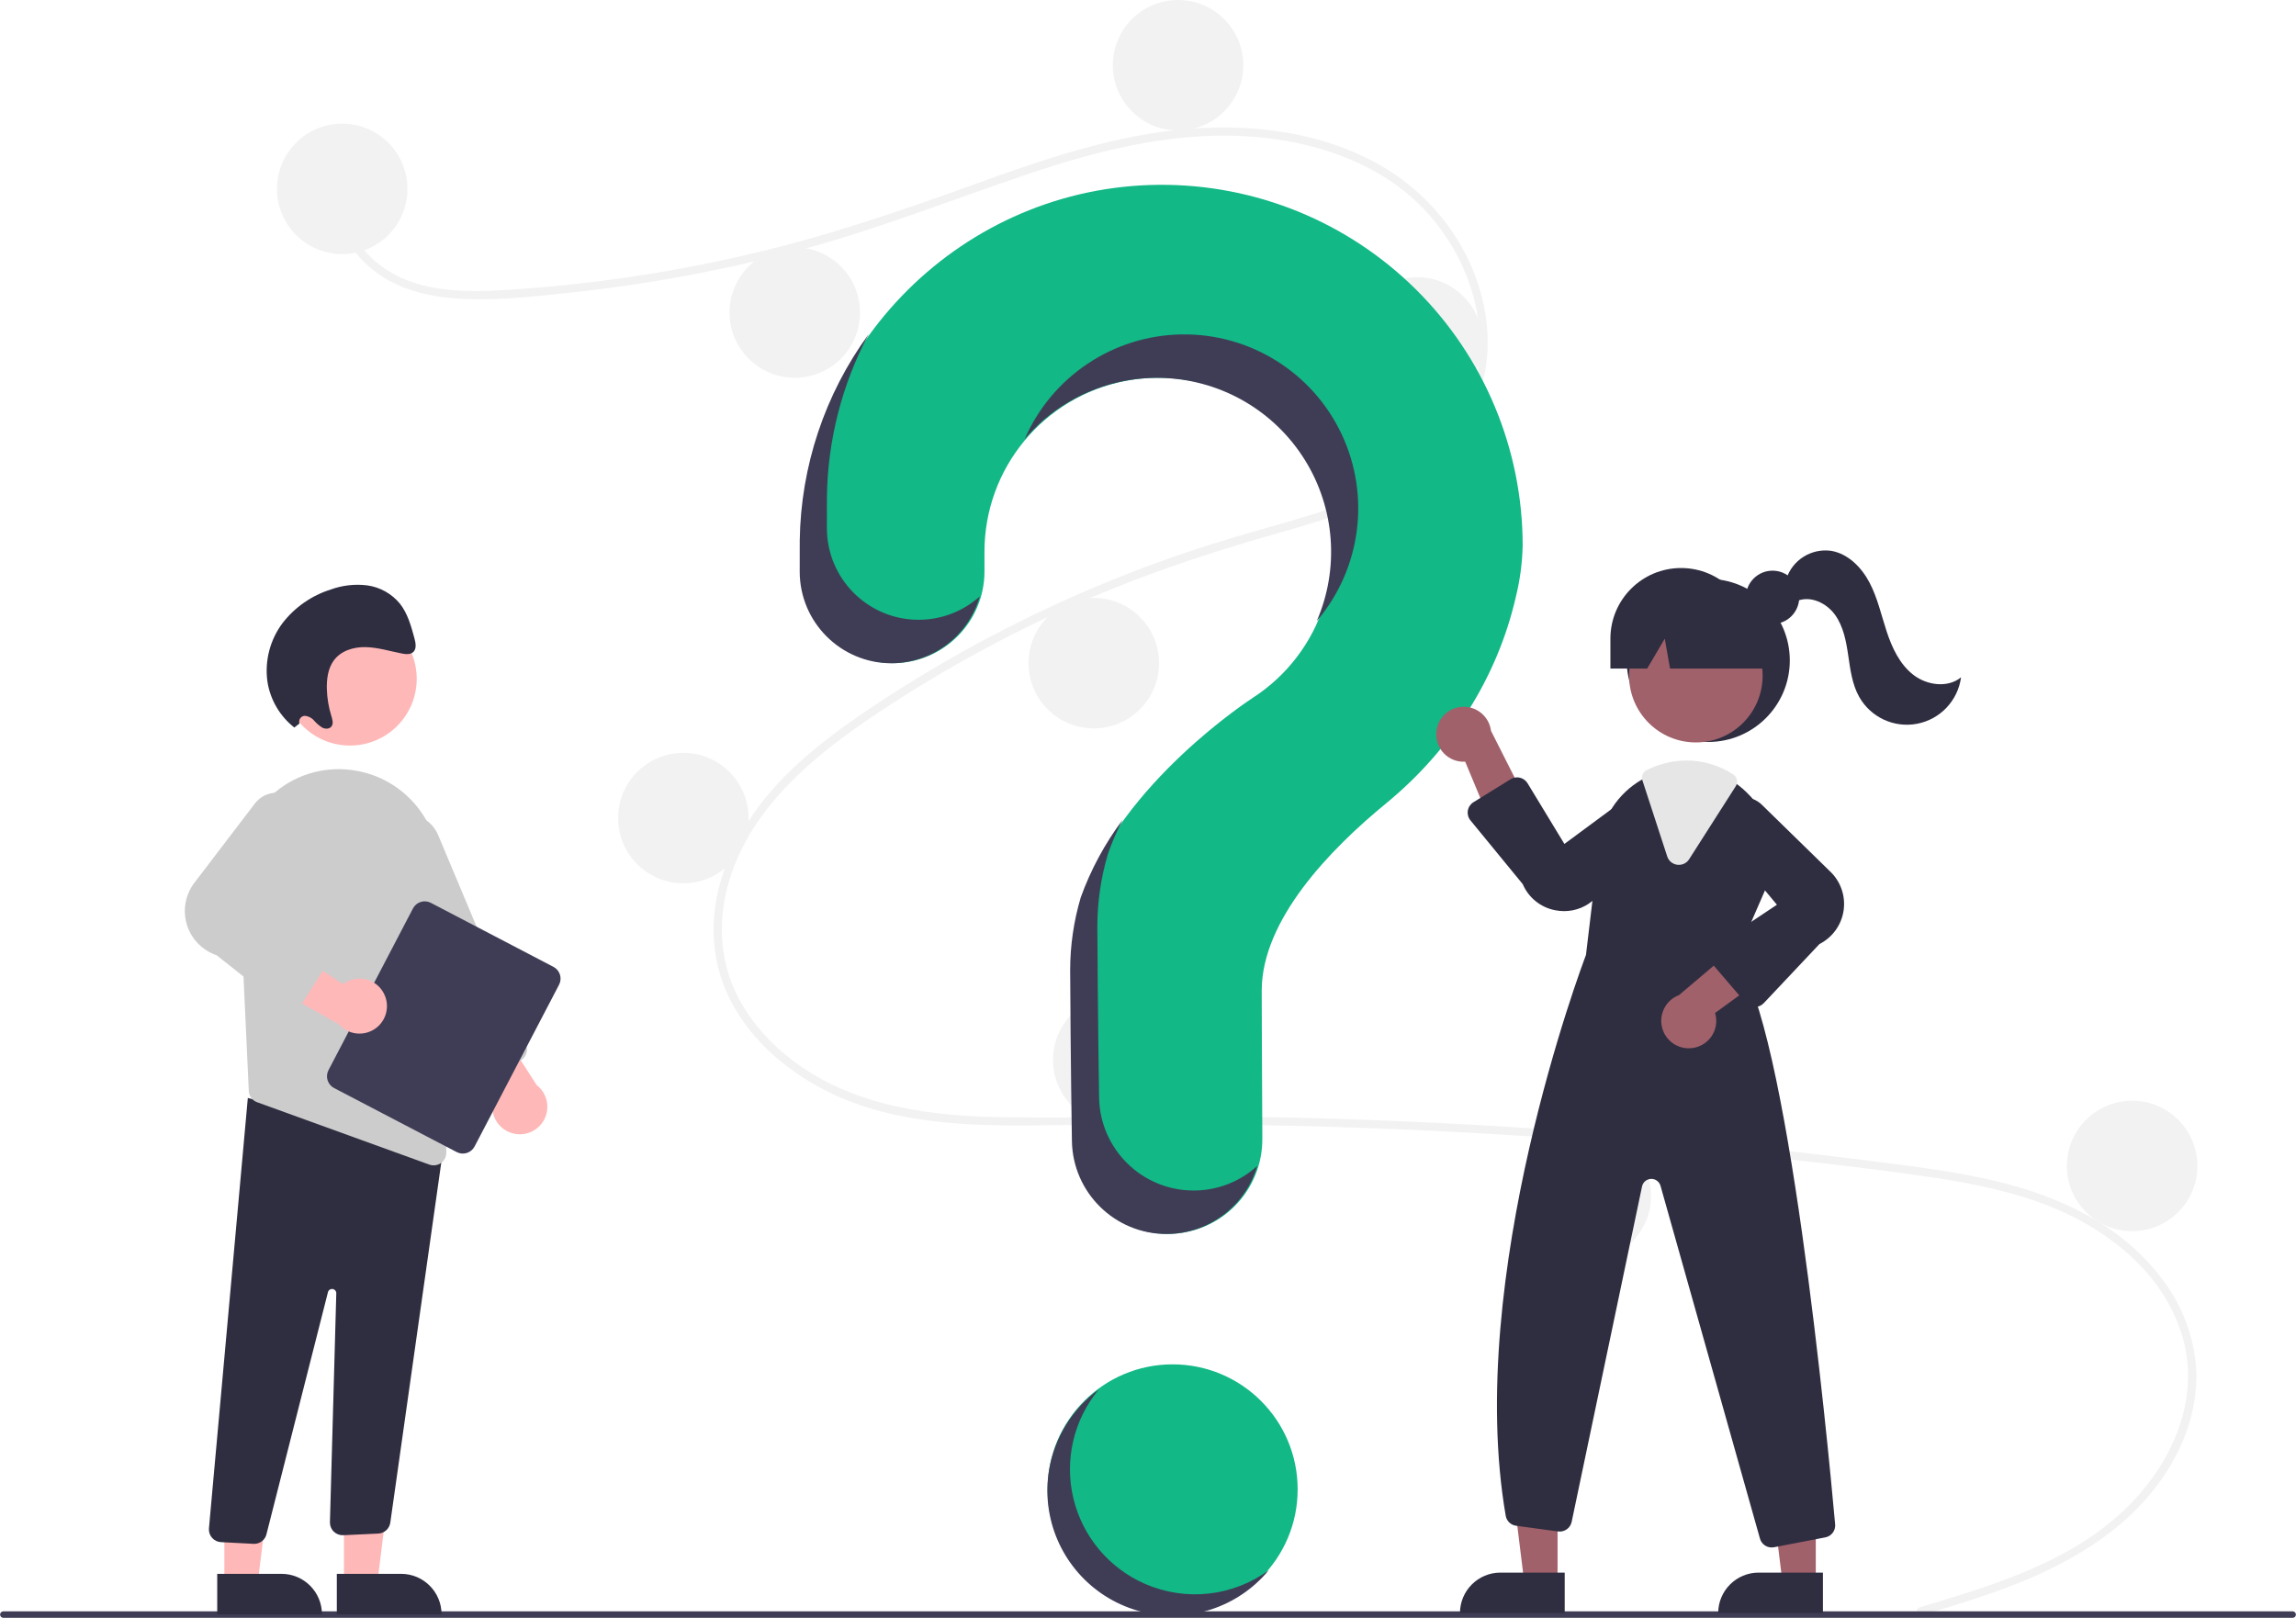
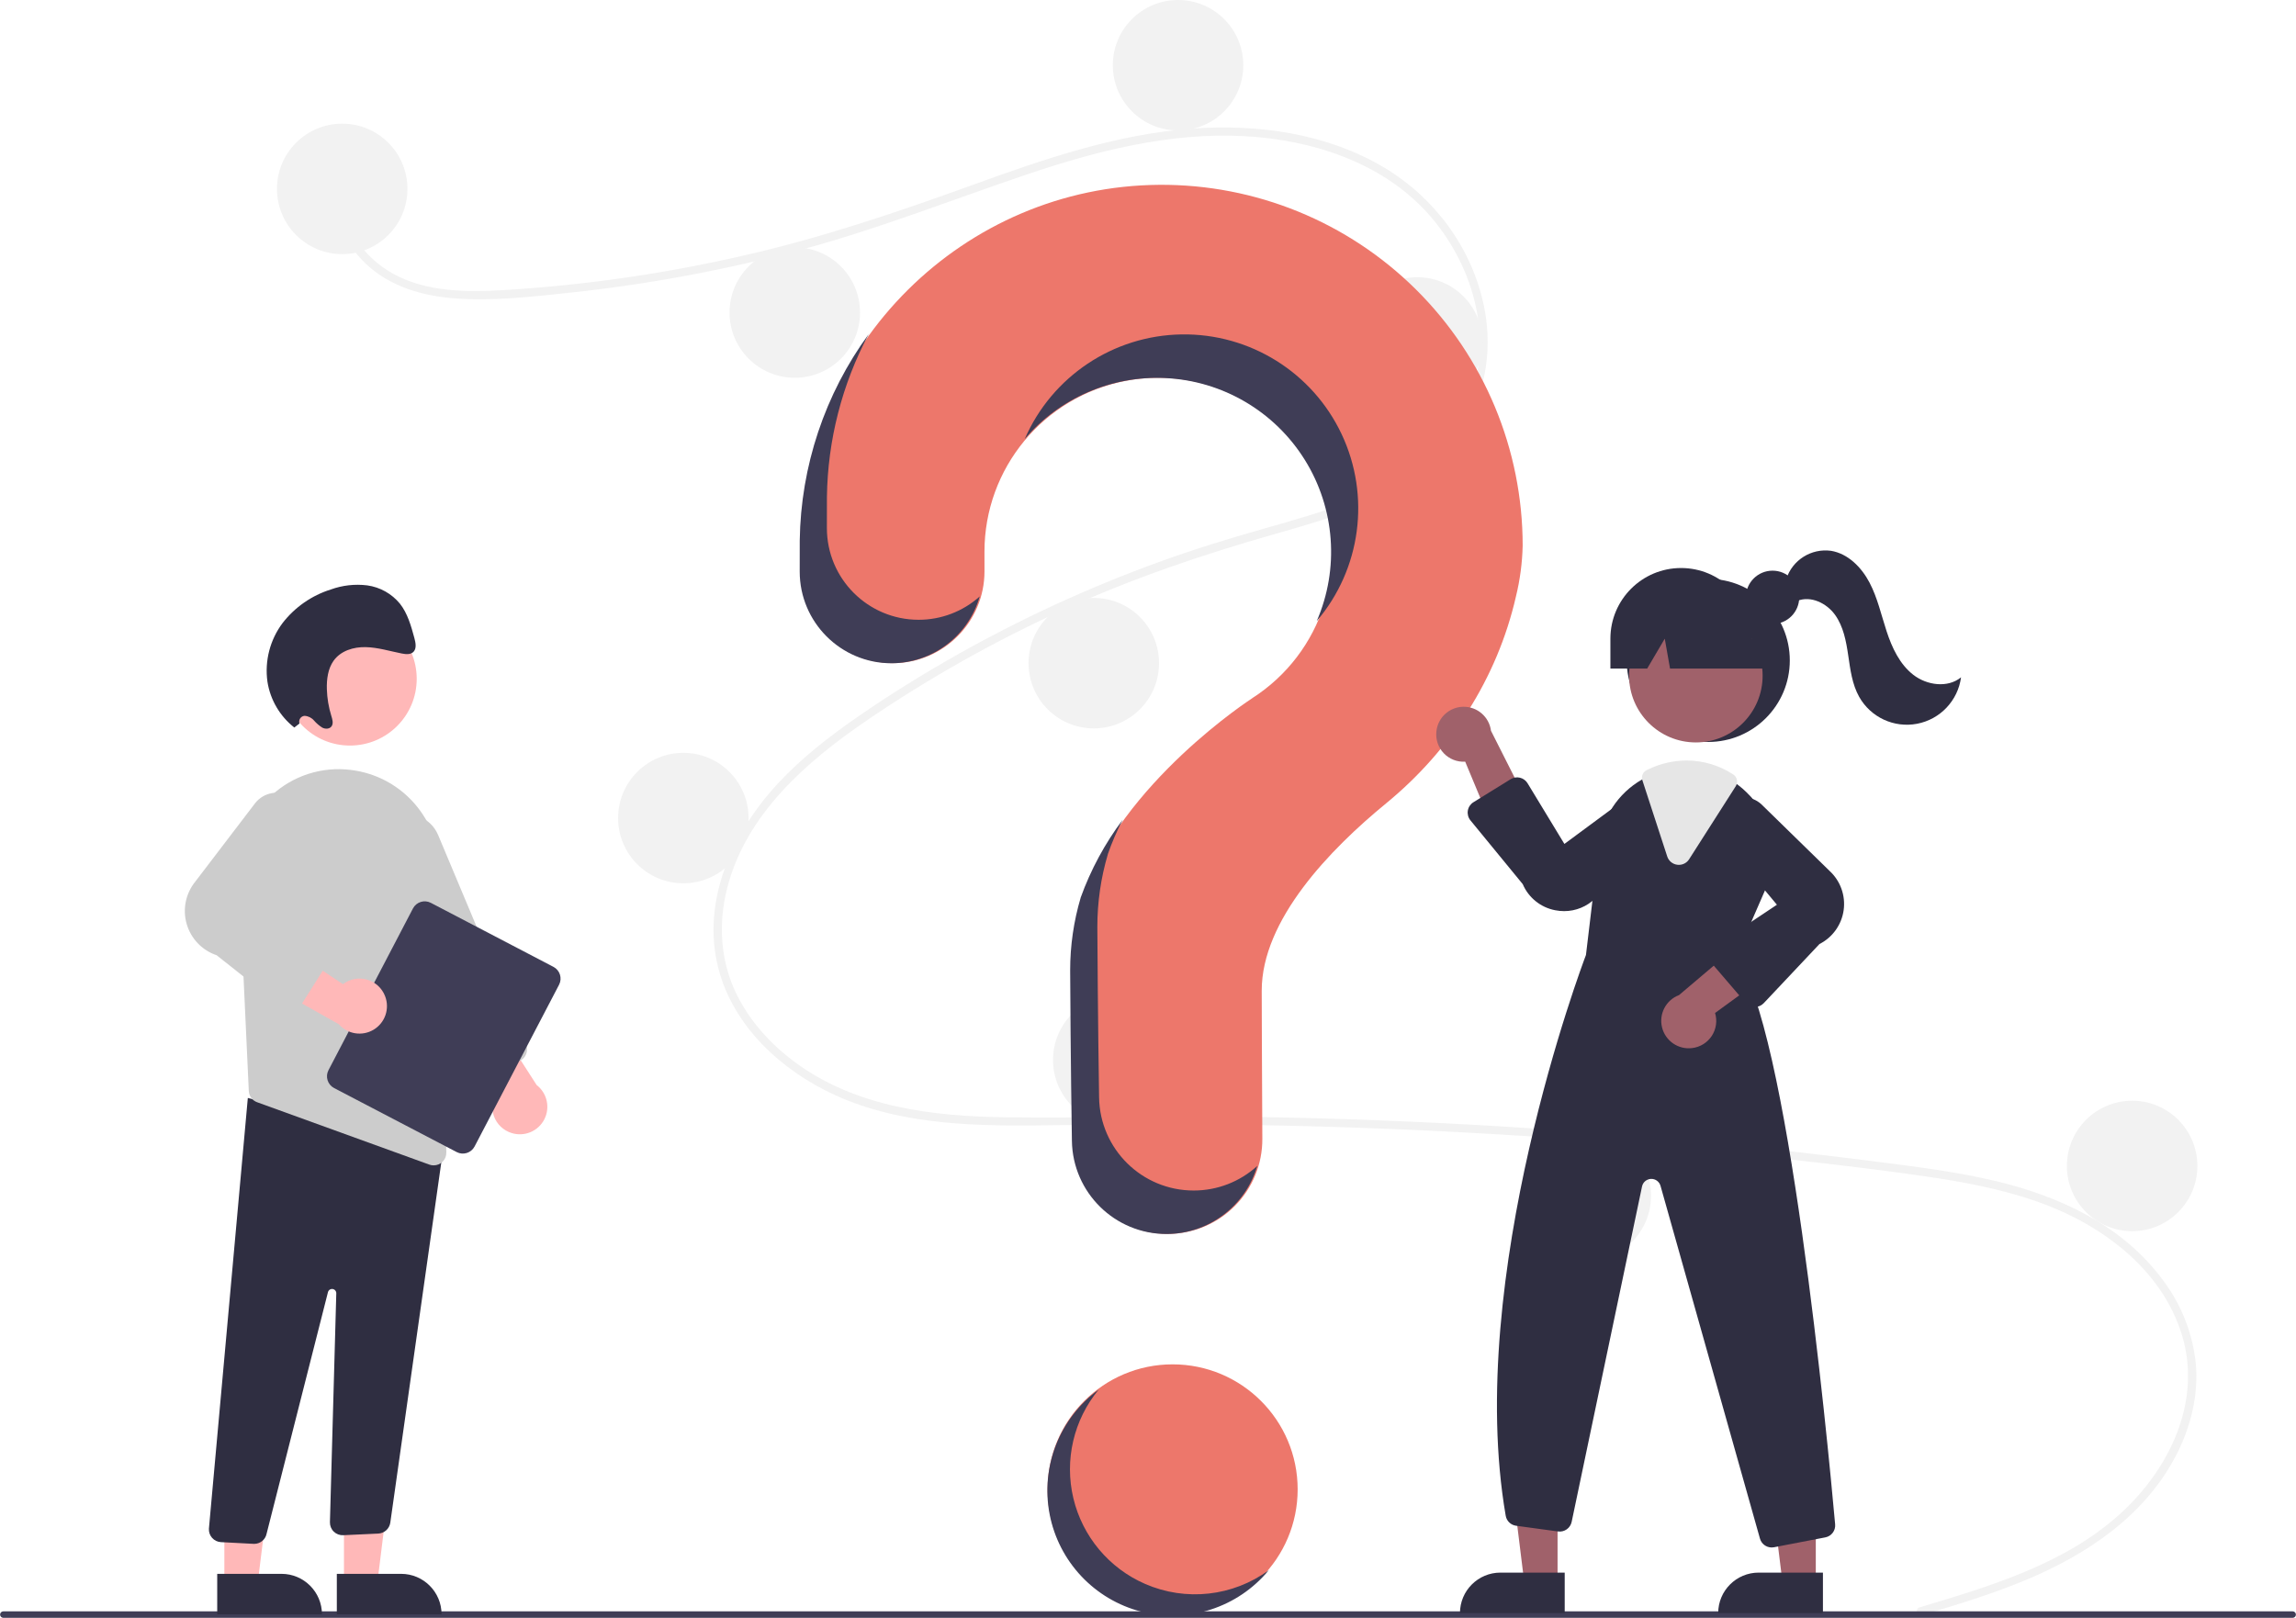
<svg xmlns="http://www.w3.org/2000/svg" data-name="Layer 1" width="844.675" height="595.262" viewBox="0 0 844.675 595.262">
-   <circle cx="431.393" cy="548" r="46" fill="#12b886" />
+   <circle cx="431.393" cy="548" r="46" fill="#ed776b" />
  <path d="M883.862,743.785c25.735-7.729,53.094-15.788,73.503-34.161,18.238-16.418,30.55-41.489,22.995-66.112-7.54-24.572-30.124-40.956-53.442-49.105-13.225-4.622-27.061-7.186-40.891-9.2-15.035-2.19-30.136-3.984-45.23-5.71q-91.677-10.486-184.044-12.811c-30.385-.765-60.764-.747-91.152-.306-27.139.394-55.722.384-80.899-11.151-19.578-8.97-37.348-25.289-42.803-46.734-6.297-24.755,5.318-49.964,21.98-67.892,8.783-9.45,19.047-17.404,29.636-24.717,11.487-7.934,23.375-15.306,35.521-22.188a494.634,494.634,0,0,1,74.767-34.468c12.746-4.634,25.68-8.633,38.728-12.321,11.017-3.115,22.068-6.234,32.716-10.477,20.583-8.204,40.161-22.1,45.395-44.881,4.96-21.591-3.403-45.031-18.065-61.071-16.963-18.557-42.539-26.692-67.06-28.008-27.528-1.478-54.422,5.412-80.297,14.156-27.597,9.326-54.599,20.049-82.778,27.603a556.958,556.958,0,0,1-85.196,15.837c-14.082,1.5-28.59,3.193-42.756,2.045-11.872-.962-23.684-4.454-32.434-12.88-7.503-7.225-11.972-17.154-10.435-27.632.279-1.903,3.17-1.094,2.893.798-1.87,12.755,6.8,24.509,17.484,30.529,12.348,6.958,27.374,6.968,41.122,6.172a537.825,537.825,0,0,0,88.515-12.796c28.593-6.531,56.164-15.866,83.704-25.839,26.156-9.472,52.897-18.716,80.84-20.767,24.246-1.78,49.752,1.752,70.874,14.423,18.564,11.136,32.215,29.707,36.565,51.018,4.25,20.825-1.636,41.785-17.4,56.317-16.321,15.046-38.701,21.479-59.557,27.404-26.452,7.514-52.337,16.298-77.392,27.703a485.824,485.824,0,0,0-72.8,40.928c-22.246,15.202-44.201,34.331-51.237,61.451-3.277,12.633-2.672,26.032,2.812,37.965,4.876,10.61,12.907,19.535,22.262,26.419,22.321,16.424,50.453,19.797,77.414,20.132,30.281.377,60.564-.645,90.855-.148q92.599,1.52,184.819,11.273,23.108,2.446,46.158,5.407c13.822,1.776,27.69,3.541,41.278,6.695,24.162,5.608,47.674,16.392,62.692,36.878a61.319,61.319,0,0,1,11.947,30.446c1.051,11.524-1.77,23.069-6.98,33.321-11.532,22.69-33.134,37.123-56.073,46.605-12.287,5.079-25.032,8.926-37.752,12.746-1.853.557-2.645-2.338-.798-2.893Z" transform="translate(-177.6623 -152.3692)" fill="#f2f2f2" />
  <circle cx="125.893" cy="69.5" r="24" fill="#f2f2f2" />
  <circle cx="292.393" cy="115" r="24" fill="#f2f2f2" />
  <circle cx="433.393" cy="24" r="24" fill="#f2f2f2" />
  <circle cx="521.393" cy="126" r="24" fill="#f2f2f2" />
  <circle cx="402.393" cy="244" r="24" fill="#f2f2f2" />
  <circle cx="251.393" cy="301" r="24" fill="#f2f2f2" />
  <circle cx="411.393" cy="390" r="24" fill="#f2f2f2" />
  <circle cx="583.393" cy="440" r="24" fill="#f2f2f2" />
  <circle cx="784.393" cy="429" r="24" fill="#f2f2f2" />
-   <path d="M604.128,220.373c-71.892.508-130.756,58.93-131.777,130.816-.009.664-.014,5.33-.013,11.434a33.748,33.748,0,0,0,33.744,33.746h0a33.769,33.769,0,0,0,33.761-33.798c-.003-4.152-.006-7.026-.006-7.202a64,64,0,1,1,98.52,53.879l.012.014s-48.028,30.92-62.671,73.335l.012.003a94.004,94.004,0,0,0-3.874,26.768c0,3.725.219,36.321.643,62.778a34.786,34.786,0,0,0,34.79,34.222h0a34.796,34.796,0,0,0,34.794-35.011c-.147-24.229-.227-52.442-.227-54.489,0-26.045,25.125-51.995,45.764-68.917,23.766-19.487,40.868-46.043,47.737-75.999a86.762,86.762,0,0,0,2.499-18.834A132.75,132.75,0,0,0,604.128,220.373Z" transform="translate(-177.6623 -152.3692)" fill="#12b886" />
+   <path d="M604.128,220.373c-71.892.508-130.756,58.93-131.777,130.816-.009.664-.014,5.33-.013,11.434a33.748,33.748,0,0,0,33.744,33.746h0a33.769,33.769,0,0,0,33.761-33.798c-.003-4.152-.006-7.026-.006-7.202a64,64,0,1,1,98.52,53.879l.012.014s-48.028,30.92-62.671,73.335l.012.003a94.004,94.004,0,0,0-3.874,26.768c0,3.725.219,36.321.643,62.778a34.786,34.786,0,0,0,34.79,34.222h0a34.796,34.796,0,0,0,34.794-35.011c-.147-24.229-.227-52.442-.227-54.489,0-26.045,25.125-51.995,45.764-68.917,23.766-19.487,40.868-46.043,47.737-75.999a86.762,86.762,0,0,0,2.499-18.834A132.75,132.75,0,0,0,604.128,220.373Z" transform="translate(-177.6623 -152.3692)" fill="#ed776b" />
  <path d="M1021.147,747.631H178.853a1.191,1.191,0,0,1,0-2.381h842.294a1.191,1.191,0,0,1,0,2.381Z" transform="translate(-177.6623 -152.3692)" fill="#3f3d56" />
  <circle cx="628.449" cy="242.996" r="30" fill="#2f2e41" />
  <polygon points="573.012 582.129 560.753 582.129 554.92 534.841 573.015 534.841 573.012 582.129" fill="#a0616a" />
  <path d="M551.996,578.626h23.644a0,0,0,0,1,0,0v14.887a0,0,0,0,1,0,0H537.109a0,0,0,0,1,0,0v0A14.887,14.887,0,0,1,551.996,578.626Z" fill="#2f2e41" />
  <polygon points="668.012 582.129 655.753 582.129 649.92 534.841 668.015 534.841 668.012 582.129" fill="#a0616a" />
  <path d="M646.996,578.626h23.644a0,0,0,0,1,0,0v14.887a0,0,0,0,1,0,0H632.109a0,0,0,0,1,0,0v0A14.887,14.887,0,0,1,646.996,578.626Z" fill="#2f2e41" />
  <circle cx="623.89" cy="248.61" r="24.561" fill="#a0616a" />
  <path d="M816.191,504.775l10.99-25.25a31.383,31.383,0,0,0-6.95-35.6,31.873,31.873,0,0,0-3.07-2.67,30.935,30.935,0,0,0-18.99-6.57,32.179,32.179,0,0,0-13.4,2.98c-.36.16-.71.33-1.07.5-.69.33-1.37.69-2.03,1.06a31.678,31.678,0,0,0-15.7,23.88l-4.85,40.64c-1.22,3.19-44.74,118.39-29.52,206.34a4.467,4.467,0,0,0,3.82,3.67l15.43,2.1a4.497,4.497,0,0,0,5.01-3.53l25.89-123.41a3.503,3.503,0,0,1,6.8-.23l36.58,129.78a4.471,4.471,0,0,0,4.31,3.28,5.122,5.122,0,0,0,.87-.08l18.85-3.63a4.471,4.471,0,0,0,3.63-4.81C850.021,682.335,835.301,527.605,816.191,504.775Z" transform="translate(-177.6623 -152.3692)" fill="#2f2e41" />
  <path d="M706.102,421.419A10.056,10.056,0,0,0,716.696,432.623l13.729,32.992,10.385-15.394-14.629-28.97a10.11,10.11,0,0,0-20.079.169Z" transform="translate(-177.6623 -152.3692)" fill="#a0616a" />
  <path d="M800.19,537.996a10.056,10.056,0,0,0,8.427-12.913l28.885-21.038-17.39-6.512-24.764,20.977a10.11,10.11,0,0,0,4.842,19.487Z" transform="translate(-177.6623 -152.3692)" fill="#a0616a" />
  <path d="M753.102,487.61a17.057,17.057,0,0,1-3.298-.325,16.305,16.305,0,0,1-11.948-9.616l-19.234-23.453a4.501,4.501,0,0,1,1.111-6.681l13.684-8.471a4.5,4.5,0,0,1,6.215,1.49l13.556,22.334L779.15,443.702A9.721,9.721,0,0,1,790.46,459.264l-25.912,23.637A16.253,16.253,0,0,1,753.102,487.61Z" transform="translate(-177.6623 -152.3692)" fill="#2f2e41" />
  <path d="M823.252,522.883c-.035,0-.071,0-.106-.001a4.508,4.508,0,0,1-3.311-1.57l-12.166-14.193a4.5,4.5,0,0,1,.92-6.673l22.781-15.188-20.638-24.812a9.721,9.721,0,0,1,14.887-12.183l25.084,24.513a16.525,16.525,0,0,1-3.675,26.94l-20.501,21.754A4.507,4.507,0,0,1,823.252,522.883Z" transform="translate(-177.6623 -152.3692)" fill="#2f2e41" />
  <path d="M795.307,470.584a4.632,4.632,0,0,1-.584-.037,4.461,4.461,0,0,1-3.71-3.069l-9.142-28.029a3.083,3.083,0,0,1,1.594-3.725l.297-.14c.269-.128.535-.254.807-.375a32.574,32.574,0,0,1,13.603-3.023,31.327,31.327,0,0,1,17.161,5.157,3.13,3.13,0,0,1,.901,4.294L799.084,468.504A4.455,4.455,0,0,1,795.307,470.584Z" transform="translate(-177.6623 -152.3692)" fill="#e6e6e6" />
  <circle cx="652.101" cy="219.786" r="9.817" fill="#2f2e41" />
  <path d="M796.111,361.365h0a26,26,0,0,0-26,26v11h13.529l6.471-11,1.941,11h41.059l-11-11A26,26,0,0,0,796.111,361.365Z" transform="translate(-177.6623 -152.3692)" fill="#2f2e41" />
  <path d="M834.809,365.431a15.15,15.15,0,0,1,16.481-10.396c6.256,1.046,11.202,6.075,14.149,11.691s4.308,11.903,6.289,17.928,4.791,12.084,9.793,15.984,12.677,4.958,17.59.946a20.118,20.118,0,0,1-37.477,7.181c-2.592-4.612-3.261-10.017-4.03-15.251s-1.767-10.65-4.862-14.94-8.888-7.093-13.804-5.139Z" transform="translate(-177.6623 -152.3692)" fill="#2f2e41" />
  <path d="M515.609,380.408h0a33.748,33.748,0,0,1-33.744-33.746c-0-6.104.004-10.771.013-11.434a131.507,131.507,0,0,1,15.359-59.909,131.803,131.803,0,0,0-25.359,75.909c-.009.664-.014,5.33-.013,11.434a33.748,33.748,0,0,0,33.744,33.746h0A33.773,33.773,0,0,0,538.097,371.817,33.622,33.622,0,0,1,515.609,380.408Z" transform="translate(-177.6623 -152.3692)" fill="#3f3d56" />
  <path d="M606.415,291.478a64.004,64.004,0,0,1,55.659,89.413,63.997,63.997,0,1,0-107.426-66.985A63.871,63.871,0,0,1,606.415,291.478Z" transform="translate(-177.6623 -152.3692)" fill="#3f3d56" />
  <path d="M616.797,590.408h0a34.787,34.787,0,0,1-34.79-34.222c-.423-26.456-.643-59.052-.643-62.778a94.004,94.004,0,0,1,3.874-26.768l-.012-.003a95.069,95.069,0,0,1,5.494-12.701,110.047,110.047,0,0,0-15.494,28.701l.012.003a94.004,94.004,0,0,0-3.874,26.768c0,3.725.219,36.321.643,62.778a34.787,34.787,0,0,0,34.79,34.222h0a34.803,34.803,0,0,0,33.402-25.048A34.66,34.66,0,0,1,616.797,590.408Z" transform="translate(-177.6623 -152.3692)" fill="#3f3d56" />
  <polygon points="126.541 582.585 138.8 582.584 144.633 535.296 126.538 535.297 126.541 582.585" fill="#ffb8b8" />
  <path d="M301.576,731.451H340.107a0,0,0,0,1,0,0v14.887a0,0,0,0,1,0,0H316.463A14.887,14.887,0,0,1,301.576,731.451v0A0,0,0,0,1,301.576,731.451Z" transform="translate(464.0541 1325.404) rotate(179.9974)" fill="#2f2e41" />
  <polygon points="82.541 582.585 94.8 582.584 100.633 535.296 82.538 535.297 82.541 582.585" fill="#ffb8b8" />
  <path d="M257.576,731.451H296.107a0,0,0,0,1,0,0v14.887a0,0,0,0,1,0,0H272.463A14.887,14.887,0,0,1,257.576,731.451v0A0,0,0,0,1,257.576,731.451Z" transform="translate(376.0541 1325.406) rotate(179.9974)" fill="#2f2e41" />
  <path d="M270.917,720.411l-11.975-.63a4.673,4.673,0,0,1-4.419-4.967l14.313-158.466,65.911,17.786,6.35-1.732L321.239,712.686a4.696,4.696,0,0,1-4.358,3.945l-12.909.601a4.674,4.674,0,0,1-4.931-4.796l2.339-84.196a1.558,1.558,0,0,0-3.083-.36L275.739,716.692a4.646,4.646,0,0,1-4.569,3.725C271.086,720.418,271.002,720.416,270.917,720.411Z" transform="translate(-177.6623 -152.3692)" fill="#2f2e41" />
  <circle cx="128.742" cy="249.759" r="24.561" fill="#ffb8b8" />
  <path d="M265.512,474.287l2.701,58.267.976,21.199a4.642,4.642,0,0,0,3.074,4.175l63.336,22.943a4.477,4.477,0,0,0,1.6.28,4.644,4.644,0,0,0,4.664-4.788L339.266,471.597A36.93,36.93,0,0,0,308.522,435.92c-.613-.093-1.236-.187-1.859-.27a36.249,36.249,0,0,0-29.165,9.441,37.236,37.236,0,0,0-11.986,29.196Z" transform="translate(-177.6623 -152.3692)" fill="#ccc" />
  <path d="M365.855,569.245a10.064,10.064,0,0,1-5.369-15.227l-21.478-28.56,18.534-1.147,17.554,27.297a10.111,10.111,0,0,1-9.242,17.637Z" transform="translate(-177.6623 -152.3692)" fill="#ffb8b8" />
  <path d="M350.753,548.85a4.644,4.644,0,0,1-2.541-2.518L315.854,469.237a12.463,12.463,0,1,1,22.984-9.647l32.358,77.095a4.679,4.679,0,0,1-2.5,6.118l-14.365,6.029a4.642,4.642,0,0,1-3.577.017Z" transform="translate(-177.6623 -152.3692)" fill="#ccc" />
  <path d="M298.508,546.131,329.587,486.622a4.878,4.878,0,0,1,6.575-2.063l45.112,23.56a4.878,4.878,0,0,1,2.063,6.575l-31.079,59.509a4.878,4.878,0,0,1-6.575,2.063L300.571,552.706A4.878,4.878,0,0,1,298.508,546.131Z" transform="translate(-177.6623 -152.3692)" fill="#3f3d56" />
  <path d="M319.351,518.943a10.064,10.064,0,0,0-15.517-4.46l-29.778-19.754-.051,18.57L302.29,529.21a10.111,10.111,0,0,0,17.06-10.267Z" transform="translate(-177.6623 -152.3692)" fill="#ffb8b8" />
  <path d="M281.701,523.119l-24.337-19.278a17.163,17.163,0,0,1-7.823-27.135l22.097-28.96a10.096,10.096,0,0,1,17.13,10.284l-17.484,28.6,25.694,12.187a4.674,4.674,0,0,1,1.948,6.72l-10.372,16.414a4.682,4.682,0,0,1-3.167,2.111c-.026.004-.051.008-.077.012A4.696,4.696,0,0,1,281.701,523.119Z" transform="translate(-177.6623 -152.3692)" fill="#ccc" />
  <path d="M287.845,418.574a2.135,2.135,0,0,1,1.856-2.819,4.93,4.93,0,0,1,3.476,1.715,13.833,13.833,0,0,0,3.071,2.637c1.188.599,2.8.514,3.477-.628.636-1.072.2-2.508-.185-3.753a36.907,36.907,0,0,1-1.63-9.77c-.111-3.7.411-7.562,2.46-10.448,2.644-3.725,7.371-5.139,11.845-5.036s8.875,1.484,13.307,2.357c1.53.301,3.328.456,4.352-.73,1.088-1.261.688-3.301.226-5.004-1.201-4.417-2.475-8.985-5.265-12.552a18.898,18.898,0,0,0-12.061-6.79,28.938,28.938,0,0,0-13.462,1.528,36.096,36.096,0,0,0-17.683,12.319,29.236,29.236,0,0,0-5.578,21.6,26.667,26.667,0,0,0,9.886,16.855Z" transform="translate(-177.6623 -152.3692)" fill="#2f2e41" />
  <path d="M598.92,735.149a45.994,45.994,0,0,1-17.07-71.489,45.997,45.997,0,1,0,62.569,66.464A45.969,45.969,0,0,1,598.92,735.149Z" transform="translate(-177.6623 -152.3692)" fill="#3f3d56" />
</svg>
